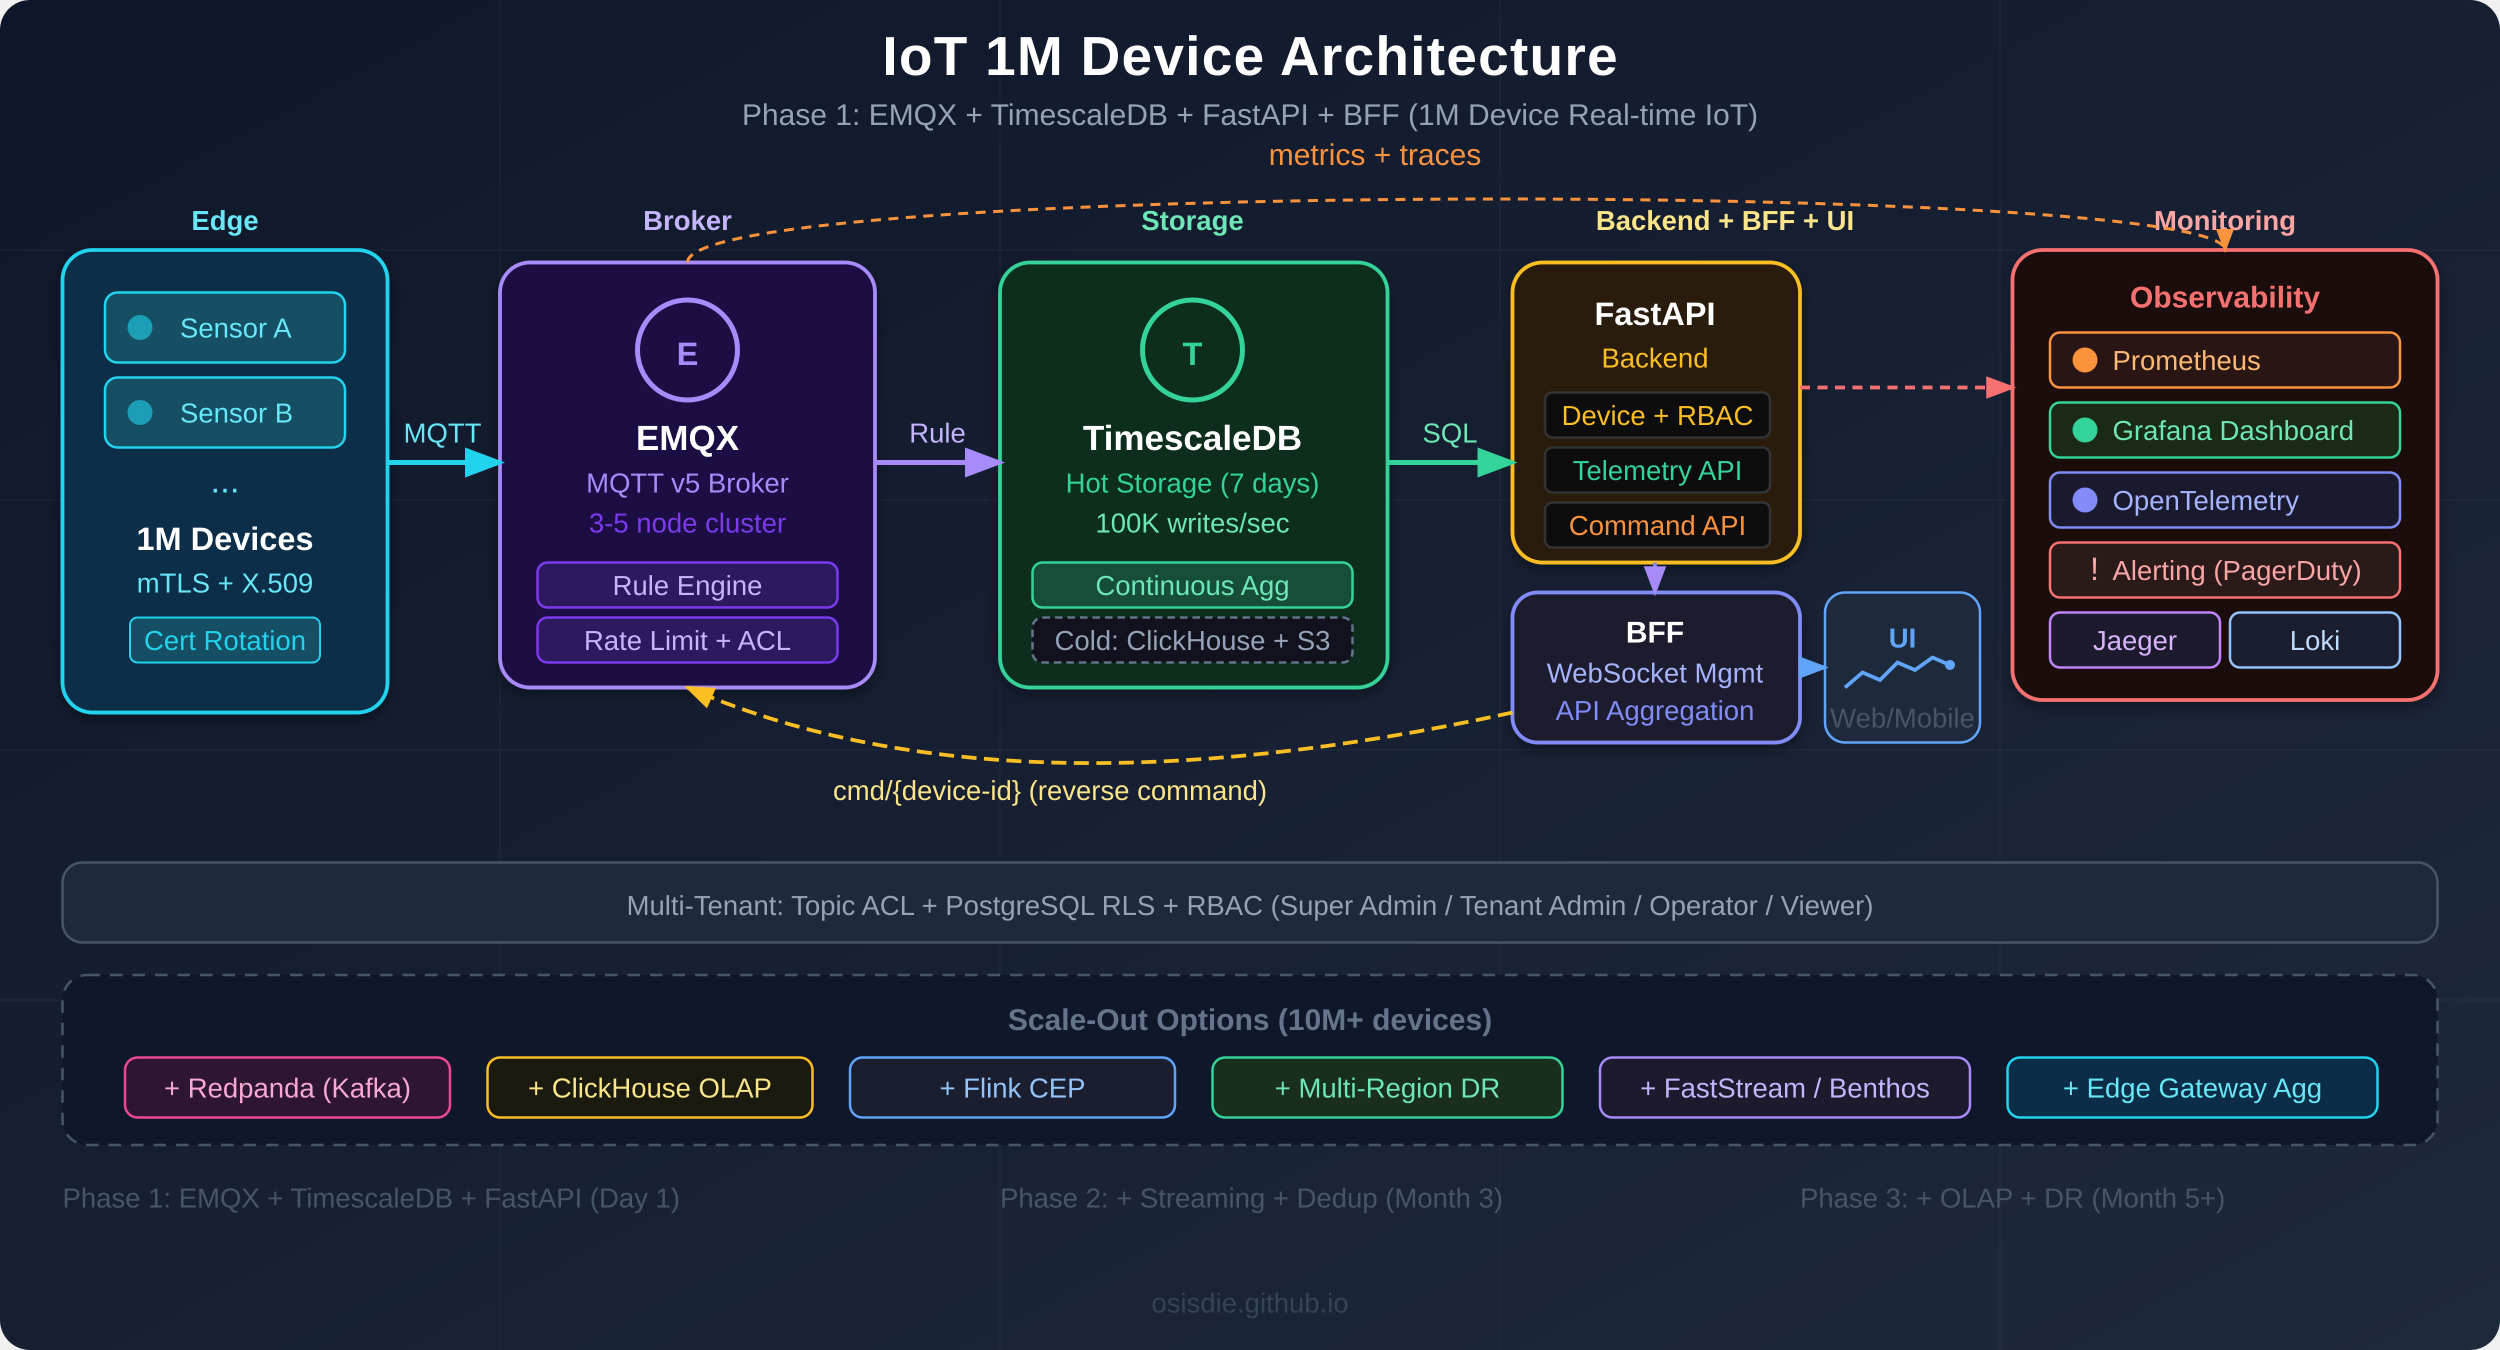
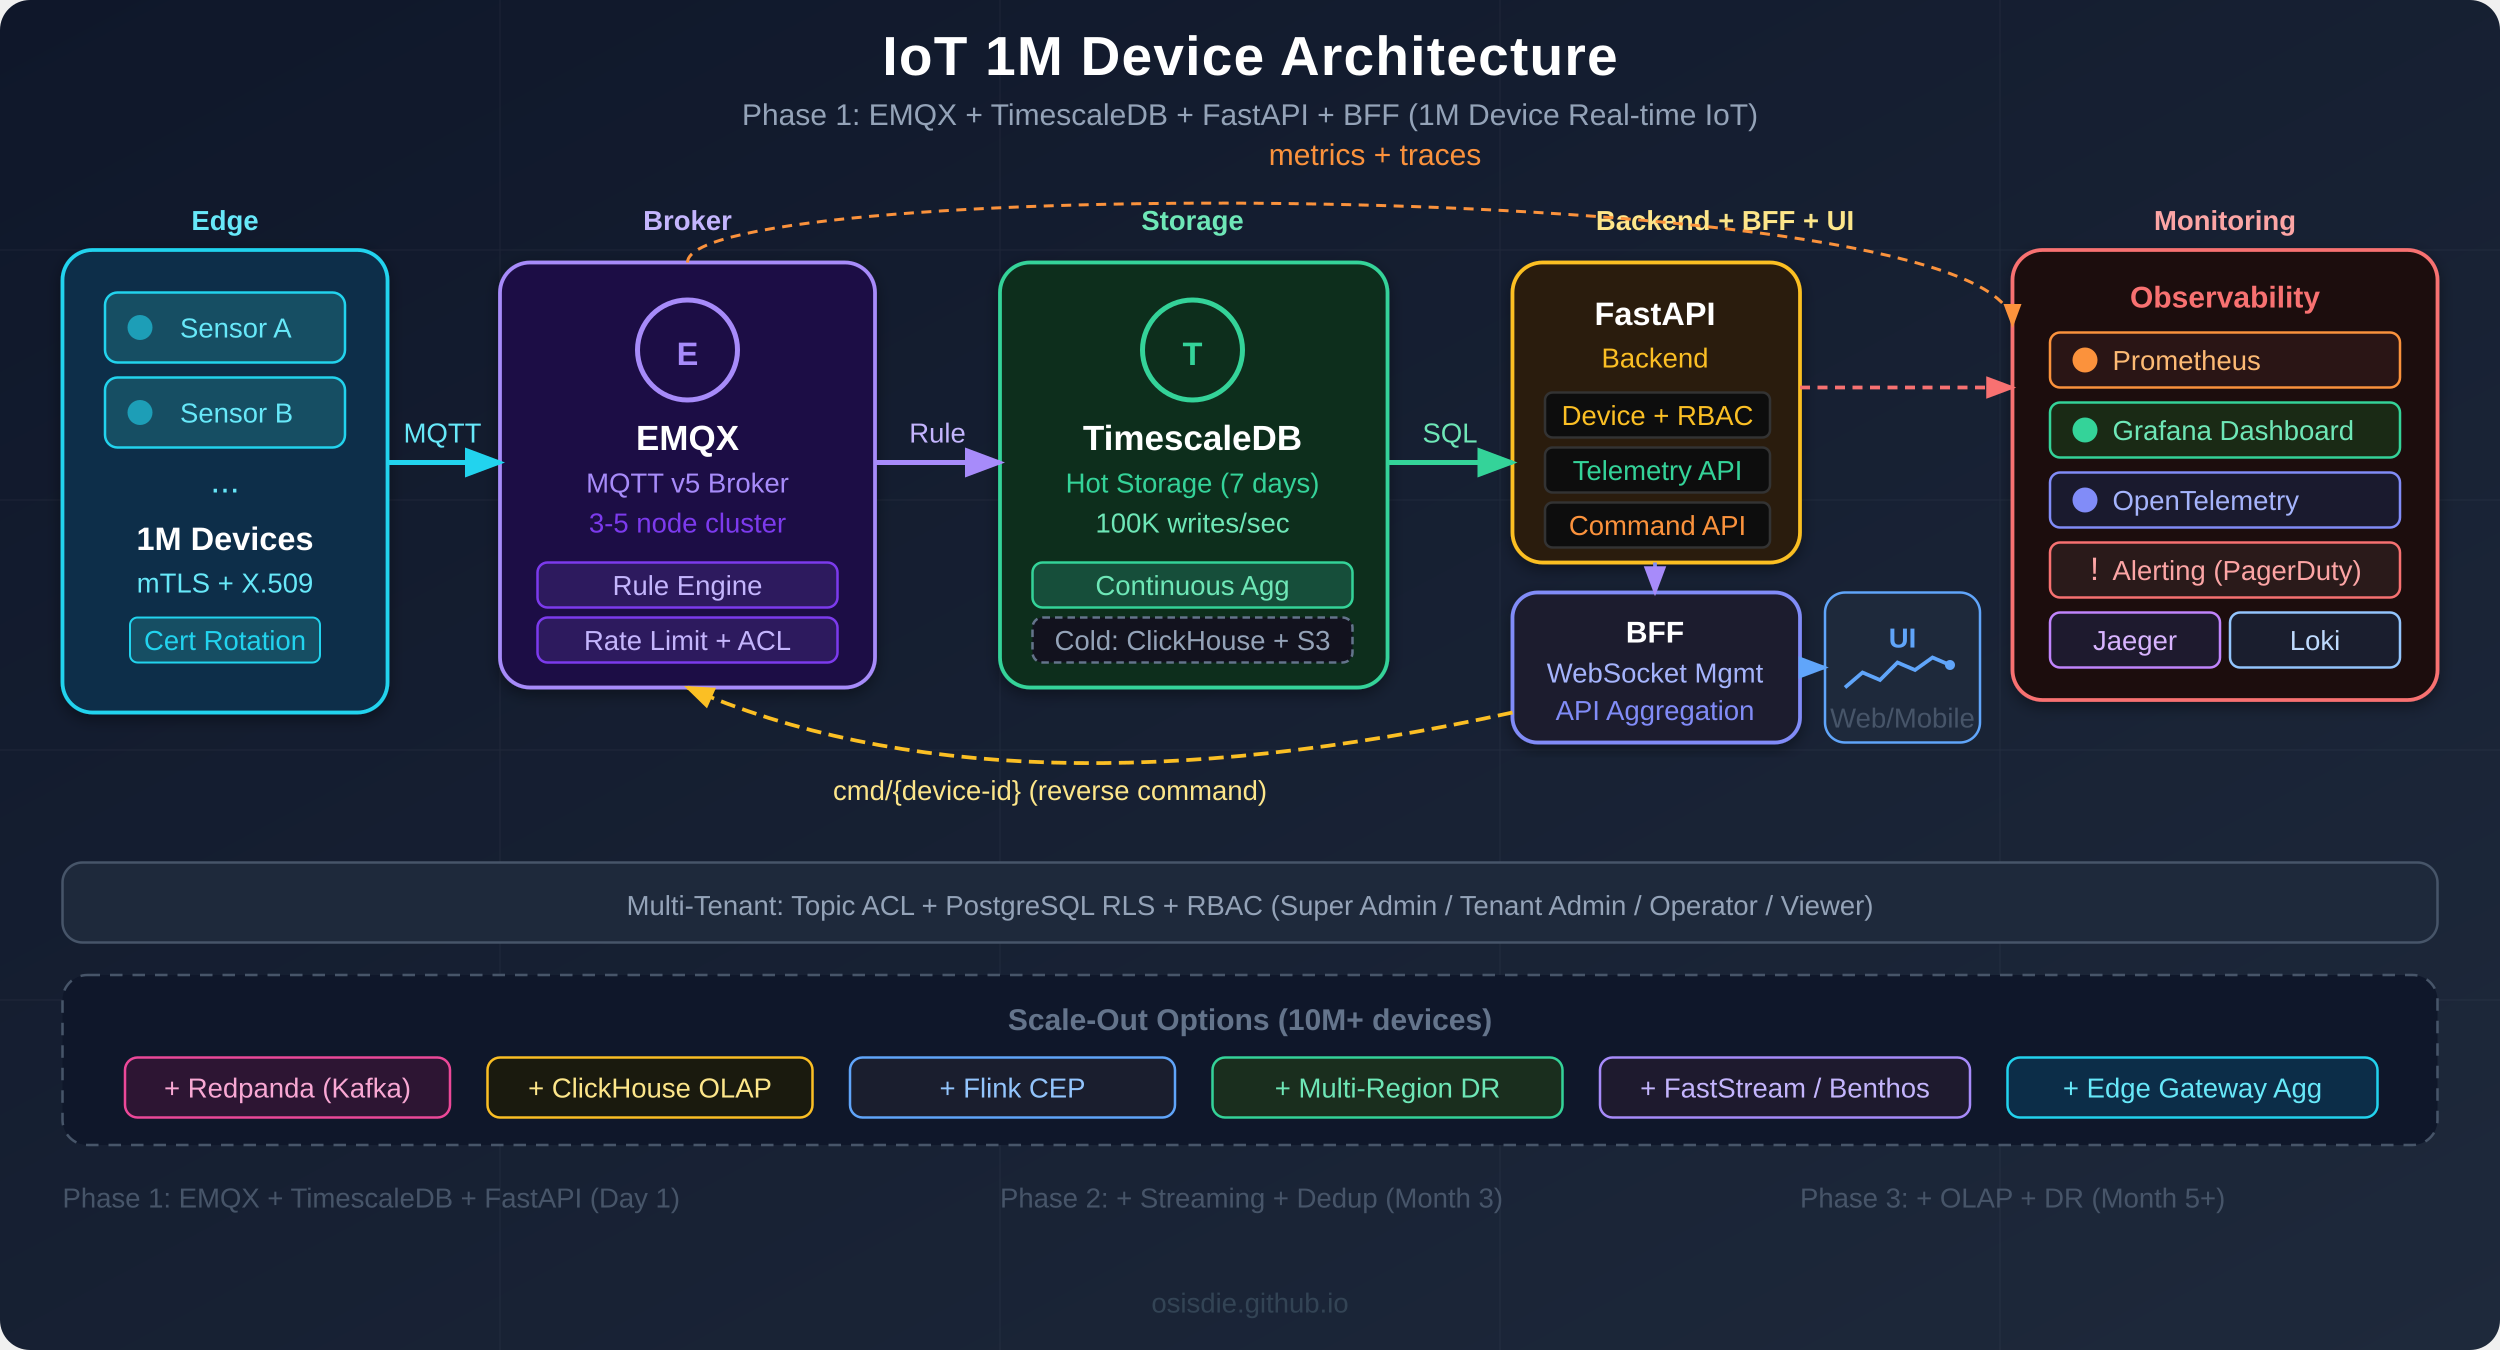
<svg xmlns="http://www.w3.org/2000/svg" viewBox="0 0 1000 540" font-family="-apple-system, system-ui, Arial, sans-serif">
  <defs>
    <linearGradient id="bgGrad" x1="0%" y1="0%" x2="100%" y2="100%">
      <stop offset="0%" style="stop-color:#0f172a;stop-opacity:1" />
      <stop offset="100%" style="stop-color:#1e293b;stop-opacity:1" />
    </linearGradient>
    <filter id="shadow">
      <feDropShadow dx="0" dy="2" stdDeviation="3" flood-color="#000" flood-opacity="0.4" />
    </filter>
    <marker id="arrCyan" markerWidth="8" markerHeight="6" refX="7" refY="3" orient="auto">
      <polygon points="0 0, 8 3, 0 6" fill="#22d3ee" />
    </marker>
    <marker id="arrPurple" markerWidth="8" markerHeight="6" refX="7" refY="3" orient="auto">
      <polygon points="0 0, 8 3, 0 6" fill="#a78bfa" />
    </marker>
    <marker id="arrGreen" markerWidth="8" markerHeight="6" refX="7" refY="3" orient="auto">
      <polygon points="0 0, 8 3, 0 6" fill="#34d399" />
    </marker>
    <marker id="arrYellow" markerWidth="8" markerHeight="6" refX="7" refY="3" orient="auto">
      <polygon points="0 0, 8 3, 0 6" fill="#fbbf24" />
    </marker>
    <marker id="arrBlue" markerWidth="8" markerHeight="6" refX="7" refY="3" orient="auto">
      <polygon points="0 0, 8 3, 0 6" fill="#60a5fa" />
    </marker>
    <marker id="arrOrange" markerWidth="8" markerHeight="6" refX="7" refY="3" orient="auto">
      <polygon points="0 0, 8 3, 0 6" fill="#fb923c" />
    </marker>
    <marker id="arrRed" markerWidth="8" markerHeight="6" refX="7" refY="3" orient="auto">
      <polygon points="0 0, 8 3, 0 6" fill="#f87171" />
    </marker>
  </defs>
  <rect width="1000" height="540" fill="url(#bgGrad)" rx="12" />
  <g opacity="0.04" stroke="#fff" stroke-width="0.5">
    <line x1="0" y1="100" x2="1000" y2="100" />
    <line x1="0" y1="200" x2="1000" y2="200" />
    <line x1="0" y1="300" x2="1000" y2="300" />
    <line x1="0" y1="400" x2="1000" y2="400" />
    <line x1="200" y1="0" x2="200" y2="540" />
    <line x1="400" y1="0" x2="400" y2="540" />
    <line x1="600" y1="0" x2="600" y2="540" />
    <line x1="800" y1="0" x2="800" y2="540" />
  </g>
  <text x="500" y="30" text-anchor="middle" fill="#fff" font-size="22" font-weight="700" letter-spacing="0.5">IoT 1M Device Architecture</text>
  <text x="500" y="50" text-anchor="middle" fill="#94a3b8" font-size="12">Phase 1: EMQX + TimescaleDB + FastAPI + BFF (1M Device Real-time IoT)</text>
  <text x="550" y="66" text-anchor="middle" fill="#fb923c" font-size="12" font-weight="500">metrics + traces</text>
  <text x="90" y="92" text-anchor="middle" fill="#67e8f9" font-size="11" font-weight="600">Edge</text>
  <text x="275" y="92" text-anchor="middle" fill="#c4b5fd" font-size="11" font-weight="600">Broker</text>
  <text x="477" y="92" text-anchor="middle" fill="#6ee7b7" font-size="11" font-weight="600">Storage</text>
  <text x="690" y="92" text-anchor="middle" fill="#fde68a" font-size="11" font-weight="600">Backend + BFF + UI</text>
  <text x="890" y="92" text-anchor="middle" fill="#fca5a5" font-size="11" font-weight="600">Monitoring</text>
  <g filter="url(#shadow)">
    <rect x="25" y="100" width="130" height="185" rx="12" fill="#0c2d48" stroke="#22d3ee" stroke-width="1.5" />
  </g>
  <rect x="42" y="117" width="96" height="28" rx="5" fill="#164e63" stroke="#22d3ee" stroke-width="1" />
  <circle cx="56" cy="131" r="5" fill="#22d3ee" opacity="0.6" />
  <text x="72" y="135" fill="#67e8f9" font-size="11">Sensor A</text>
  <rect x="42" y="151" width="96" height="28" rx="5" fill="#164e63" stroke="#22d3ee" stroke-width="1" />
  <circle cx="56" cy="165" r="5" fill="#22d3ee" opacity="0.6" />
  <text x="72" y="169" fill="#67e8f9" font-size="11">Sensor B</text>
  <text x="90" y="197" text-anchor="middle" fill="#67e8f9" font-size="14">...</text>
  <text x="90" y="220" text-anchor="middle" fill="#fff" font-size="13" font-weight="600">1M Devices</text>
  <text x="90" y="237" text-anchor="middle" fill="#67e8f9" font-size="11">mTLS + X.509</text>
  <rect x="52" y="247" width="76" height="18" rx="3" fill="#164e63" stroke="#22d3ee" stroke-width="0.8" />
  <text x="90" y="260" text-anchor="middle" fill="#22d3ee" font-size="11">Cert Rotation</text>
  <g filter="url(#shadow)">
    <rect x="200" y="105" width="150" height="170" rx="12" fill="#1e1145" stroke="#a78bfa" stroke-width="1.5" />
  </g>
  <circle cx="275" cy="140" r="20" fill="none" stroke="#a78bfa" stroke-width="2" />
  <text x="275" y="146" text-anchor="middle" fill="#a78bfa" font-size="13" font-weight="700">E</text>
  <text x="275" y="180" text-anchor="middle" fill="#fff" font-size="14" font-weight="600">EMQX</text>
  <text x="275" y="197" text-anchor="middle" fill="#a78bfa" font-size="11">MQTT v5 Broker</text>
  <text x="275" y="213" text-anchor="middle" fill="#7c3aed" font-size="11">3-5 node cluster</text>
  <rect x="215" y="225" width="120" height="18" rx="4" fill="#2d1a5e" stroke="#7c3aed" stroke-width="1" />
  <text x="275" y="238" text-anchor="middle" fill="#c4b5fd" font-size="11">Rule Engine</text>
  <rect x="215" y="247" width="120" height="18" rx="4" fill="#2d1a5e" stroke="#7c3aed" stroke-width="1" />
  <text x="275" y="260" text-anchor="middle" fill="#c4b5fd" font-size="11">Rate Limit + ACL</text>
  <g filter="url(#shadow)">
    <rect x="400" y="105" width="155" height="170" rx="12" fill="#0a2e1e" stroke="#34d399" stroke-width="1.5" />
  </g>
  <circle cx="477" cy="140" r="20" fill="none" stroke="#34d399" stroke-width="2" />
  <text x="477" y="146" text-anchor="middle" fill="#34d399" font-size="13" font-weight="700">T</text>
  <text x="477" y="180" text-anchor="middle" fill="#fff" font-size="14" font-weight="600">TimescaleDB</text>
  <text x="477" y="197" text-anchor="middle" fill="#34d399" font-size="11">Hot Storage (7 days)</text>
  <text x="477" y="213" text-anchor="middle" fill="#6ee7b7" font-size="11">100K writes/sec</text>
  <rect x="413" y="225" width="128" height="18" rx="4" fill="#164e3a" stroke="#34d399" stroke-width="1" />
  <text x="477" y="238" text-anchor="middle" fill="#6ee7b7" font-size="11">Continuous Agg</text>
  <rect x="413" y="247" width="128" height="18" rx="4" fill="#12121e" stroke="#64748b" stroke-width="1" stroke-dasharray="3,2" />
  <text x="477" y="260" text-anchor="middle" fill="#94a3b8" font-size="11">Cold: ClickHouse + S3</text>
  <g filter="url(#shadow)">
    <rect x="605" y="105" width="115" height="120" rx="12" fill="#2a1a0e" stroke="#fbbf24" stroke-width="1.5" />
  </g>
  <text x="662" y="130" text-anchor="middle" fill="#fff" font-size="13" font-weight="600">FastAPI</text>
  <text x="662" y="147" text-anchor="middle" fill="#fbbf24" font-size="11">Backend</text>
  <rect x="618" y="157" width="90" height="18" rx="3" fill="#0d0d0d" stroke="#333" stroke-width="1" />
  <text x="663" y="170" text-anchor="middle" fill="#fbbf24" font-size="11">Device + RBAC</text>
  <rect x="618" y="179" width="90" height="18" rx="3" fill="#0d0d0d" stroke="#333" stroke-width="1" />
  <text x="663" y="192" text-anchor="middle" fill="#34d399" font-size="11">Telemetry API</text>
  <rect x="618" y="201" width="90" height="18" rx="3" fill="#0d0d0d" stroke="#333" stroke-width="1" />
  <text x="663" y="214" text-anchor="middle" fill="#fb923c" font-size="11">Command API</text>
  <g filter="url(#shadow)">
    <rect x="605" y="237" width="115" height="60" rx="10" fill="#1a1e2e" stroke="#818cf8" stroke-width="1.5" />
  </g>
  <text x="662" y="257" text-anchor="middle" fill="#fff" font-size="12" font-weight="600">BFF</text>
  <text x="662" y="273" text-anchor="middle" fill="#a5b4fc" font-size="11">WebSocket Mgmt</text>
  <text x="662" y="288" text-anchor="middle" fill="#818cf8" font-size="11">API Aggregation</text>
  <rect x="730" y="237" width="62" height="60" rx="8" fill="#1e293b" stroke="#60a5fa" stroke-width="1" />
  <text x="761" y="259" text-anchor="middle" fill="#60a5fa" font-size="11" font-weight="600">UI</text>
  <polyline points="738,275 745,269 752,272 759,265 766,268 773,263 780,266" fill="none" stroke="#60a5fa" stroke-width="1.5" />
  <circle cx="780" cy="266" r="2" fill="#60a5fa">
    <animate attributeName="opacity" values="1;0.3;1" dur="2s" repeatCount="indefinite" />
  </circle>
  <text x="761" y="291" text-anchor="middle" fill="#475569" font-size="11">Web/Mobile</text>
  <g filter="url(#shadow)">
    <rect x="805" y="100" width="170" height="180" rx="12" fill="#1a0e0e" stroke="#f87171" stroke-width="1.5" />
  </g>
  <text x="890" y="123" text-anchor="middle" fill="#f87171" font-size="12" font-weight="600">Observability</text>
  <rect x="820" y="133" width="140" height="22" rx="4" fill="#2a1515" stroke="#fb923c" stroke-width="1" />
  <circle cx="834" cy="144" r="5" fill="#fb923c" />
  <text x="845" y="148" fill="#fdba74" font-size="11">Prometheus</text>
  <rect x="820" y="161" width="140" height="22" rx="4" fill="#1a2a15" stroke="#34d399" stroke-width="1" />
  <circle cx="834" cy="172" r="5" fill="#34d399" />
  <text x="845" y="176" fill="#6ee7b7" font-size="11">Grafana Dashboard</text>
  <rect x="820" y="189" width="140" height="22" rx="4" fill="#1a1a2e" stroke="#818cf8" stroke-width="1" />
  <circle cx="834" cy="200" r="5" fill="#818cf8" />
  <text x="845" y="204" fill="#a5b4fc" font-size="11">OpenTelemetry</text>
  <rect x="820" y="217" width="140" height="22" rx="4" fill="#2a1a1a" stroke="#f87171" stroke-width="1" />
  <text x="836" y="232" fill="#fca5a5" font-size="13">!</text>
  <text x="845" y="232" fill="#fca5a5" font-size="11">Alerting (PagerDuty)</text>
  <rect x="820" y="245" width="68" height="22" rx="4" fill="#1e1a2e" stroke="#c084fc" stroke-width="1" />
  <text x="854" y="260" text-anchor="middle" fill="#d8b4fe" font-size="11">Jaeger</text>
  <rect x="892" y="245" width="68" height="22" rx="4" fill="#1a1e2e" stroke="#93c5fd" stroke-width="1" />
  <text x="926" y="260" text-anchor="middle" fill="#bfdbfe" font-size="11">Loki</text>
  <line x1="155" y1="185" x2="200" y2="185" stroke="#22d3ee" stroke-width="2" marker-end="url(#arrCyan)" />
  <text x="177" y="177" text-anchor="middle" fill="#67e8f9" font-size="11">MQTT</text>
  <line x1="350" y1="185" x2="400" y2="185" stroke="#a78bfa" stroke-width="2" marker-end="url(#arrPurple)" />
  <text x="375" y="177" text-anchor="middle" fill="#c4b5fd" font-size="11">Rule</text>
  <line x1="555" y1="185" x2="605" y2="185" stroke="#34d399" stroke-width="2" marker-end="url(#arrGreen)" />
  <text x="580" y="177" text-anchor="middle" fill="#6ee7b7" font-size="11">SQL</text>
  <line x1="662" y1="225" x2="662" y2="237" stroke="#818cf8" stroke-width="1.5" marker-end="url(#arrPurple)" />
  <line x1="720" y1="267" x2="730" y2="267" stroke="#60a5fa" stroke-width="1.5" marker-end="url(#arrBlue)" />
  <line x1="720" y1="155" x2="805" y2="155" stroke="#f87171" stroke-width="1.5" stroke-dasharray="4,3" marker-end="url(#arrRed)" />
-   <path d="M 275 105 C 275 72, 890 72, 890 100" fill="none" stroke="#fb923c" stroke-width="1.2" stroke-dasharray="4,3" marker-end="url(#arrOrange)" />
+   <path d="M 275 105 C 275 70, 805 70, 805 130" fill="none" stroke="#fb923c" stroke-width="1.2" stroke-dasharray="4,3" marker-end="url(#arrOrange)" />
  <path d="M 605 285 Q 400 330 275 275" fill="none" stroke="#fbbf24" stroke-width="1.5" stroke-dasharray="6,3" marker-end="url(#arrYellow)" />
  <text x="420" y="320" text-anchor="middle" fill="#fde68a" font-size="11">cmd/{device-id} (reverse command)</text>
  <rect x="25" y="345" width="950" height="32" rx="8" fill="#1e293b" stroke="#475569" stroke-width="1" />
  <text x="500" y="366" text-anchor="middle" fill="#94a3b8" font-size="11">Multi-Tenant: Topic ACL + PostgreSQL RLS + RBAC (Super Admin / Tenant Admin / Operator / Viewer)</text>
  <rect x="25" y="390" width="950" height="68" rx="10" fill="#0f172a" stroke="#475569" stroke-width="1" stroke-dasharray="5,4" />
  <text x="500" y="412" text-anchor="middle" fill="#64748b" font-size="12" font-weight="600">Scale-Out Options (10M+ devices)</text>
  <rect x="50" y="423" width="130" height="24" rx="5" fill="#2d1533" stroke="#ec4899" stroke-width="1" />
  <text x="115" y="439" text-anchor="middle" fill="#f9a8d4" font-size="11">+ Redpanda (Kafka)</text>
  <rect x="195" y="423" width="130" height="24" rx="5" fill="#1a1a0e" stroke="#fbbf24" stroke-width="1" />
  <text x="260" y="439" text-anchor="middle" fill="#fde68a" font-size="11">+ ClickHouse OLAP</text>
  <rect x="340" y="423" width="130" height="24" rx="5" fill="#1a1e2e" stroke="#60a5fa" stroke-width="1" />
  <text x="405" y="439" text-anchor="middle" fill="#93c5fd" font-size="11">+ Flink CEP</text>
  <rect x="485" y="423" width="140" height="24" rx="5" fill="#1a2e1e" stroke="#34d399" stroke-width="1" />
  <text x="555" y="439" text-anchor="middle" fill="#6ee7b7" font-size="11">+ Multi-Region DR</text>
  <rect x="640" y="423" width="148" height="24" rx="5" fill="#1e1a2e" stroke="#a78bfa" stroke-width="1" />
  <text x="714" y="439" text-anchor="middle" fill="#c4b5fd" font-size="11">+ FastStream / Benthos</text>
  <rect x="803" y="423" width="148" height="24" rx="5" fill="#0c2d48" stroke="#22d3ee" stroke-width="1" />
  <text x="877" y="439" text-anchor="middle" fill="#67e8f9" font-size="11">+ Edge Gateway Agg</text>
  <text x="25" y="483" fill="#475569" font-size="11">Phase 1: EMQX + TimescaleDB + FastAPI (Day 1)</text>
  <text x="400" y="483" fill="#475569" font-size="11">Phase 2: + Streaming + Dedup (Month 3)</text>
  <text x="720" y="483" fill="#475569" font-size="11">Phase 3: + OLAP + DR (Month 5+)</text>
  <text x="500" y="525" text-anchor="middle" fill="#334455" font-size="11">osisdie.github.io</text>
</svg>
